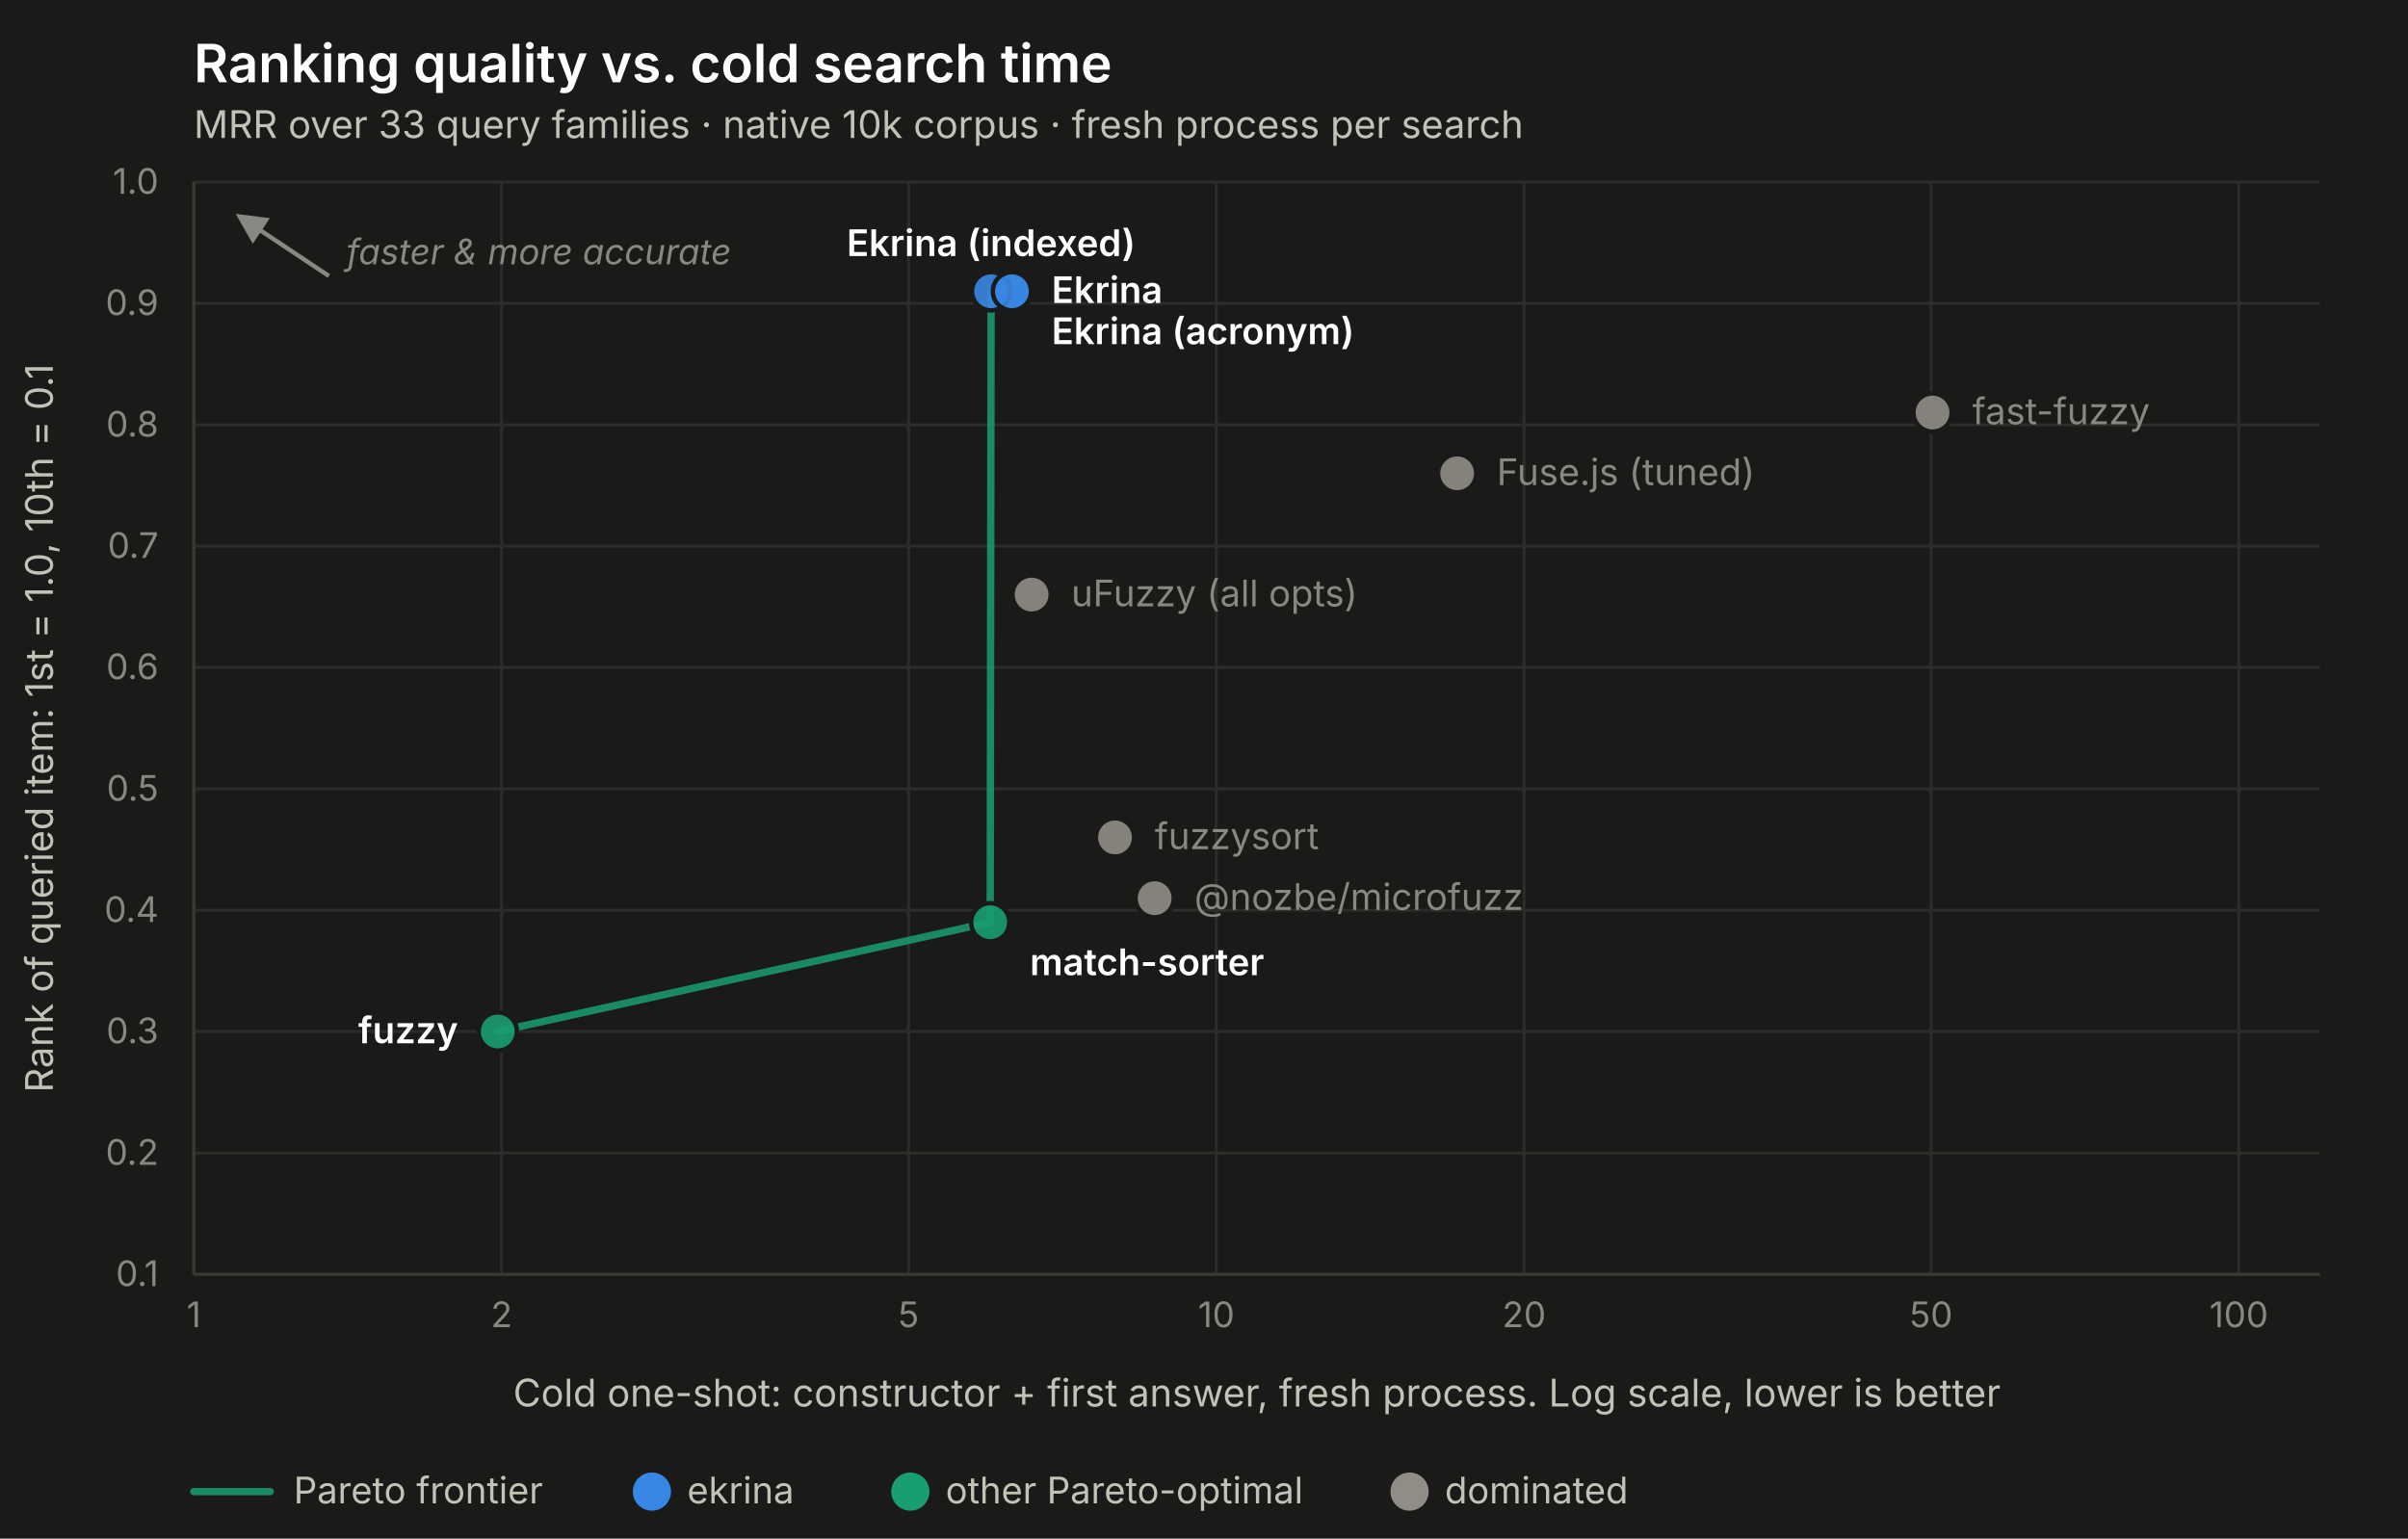
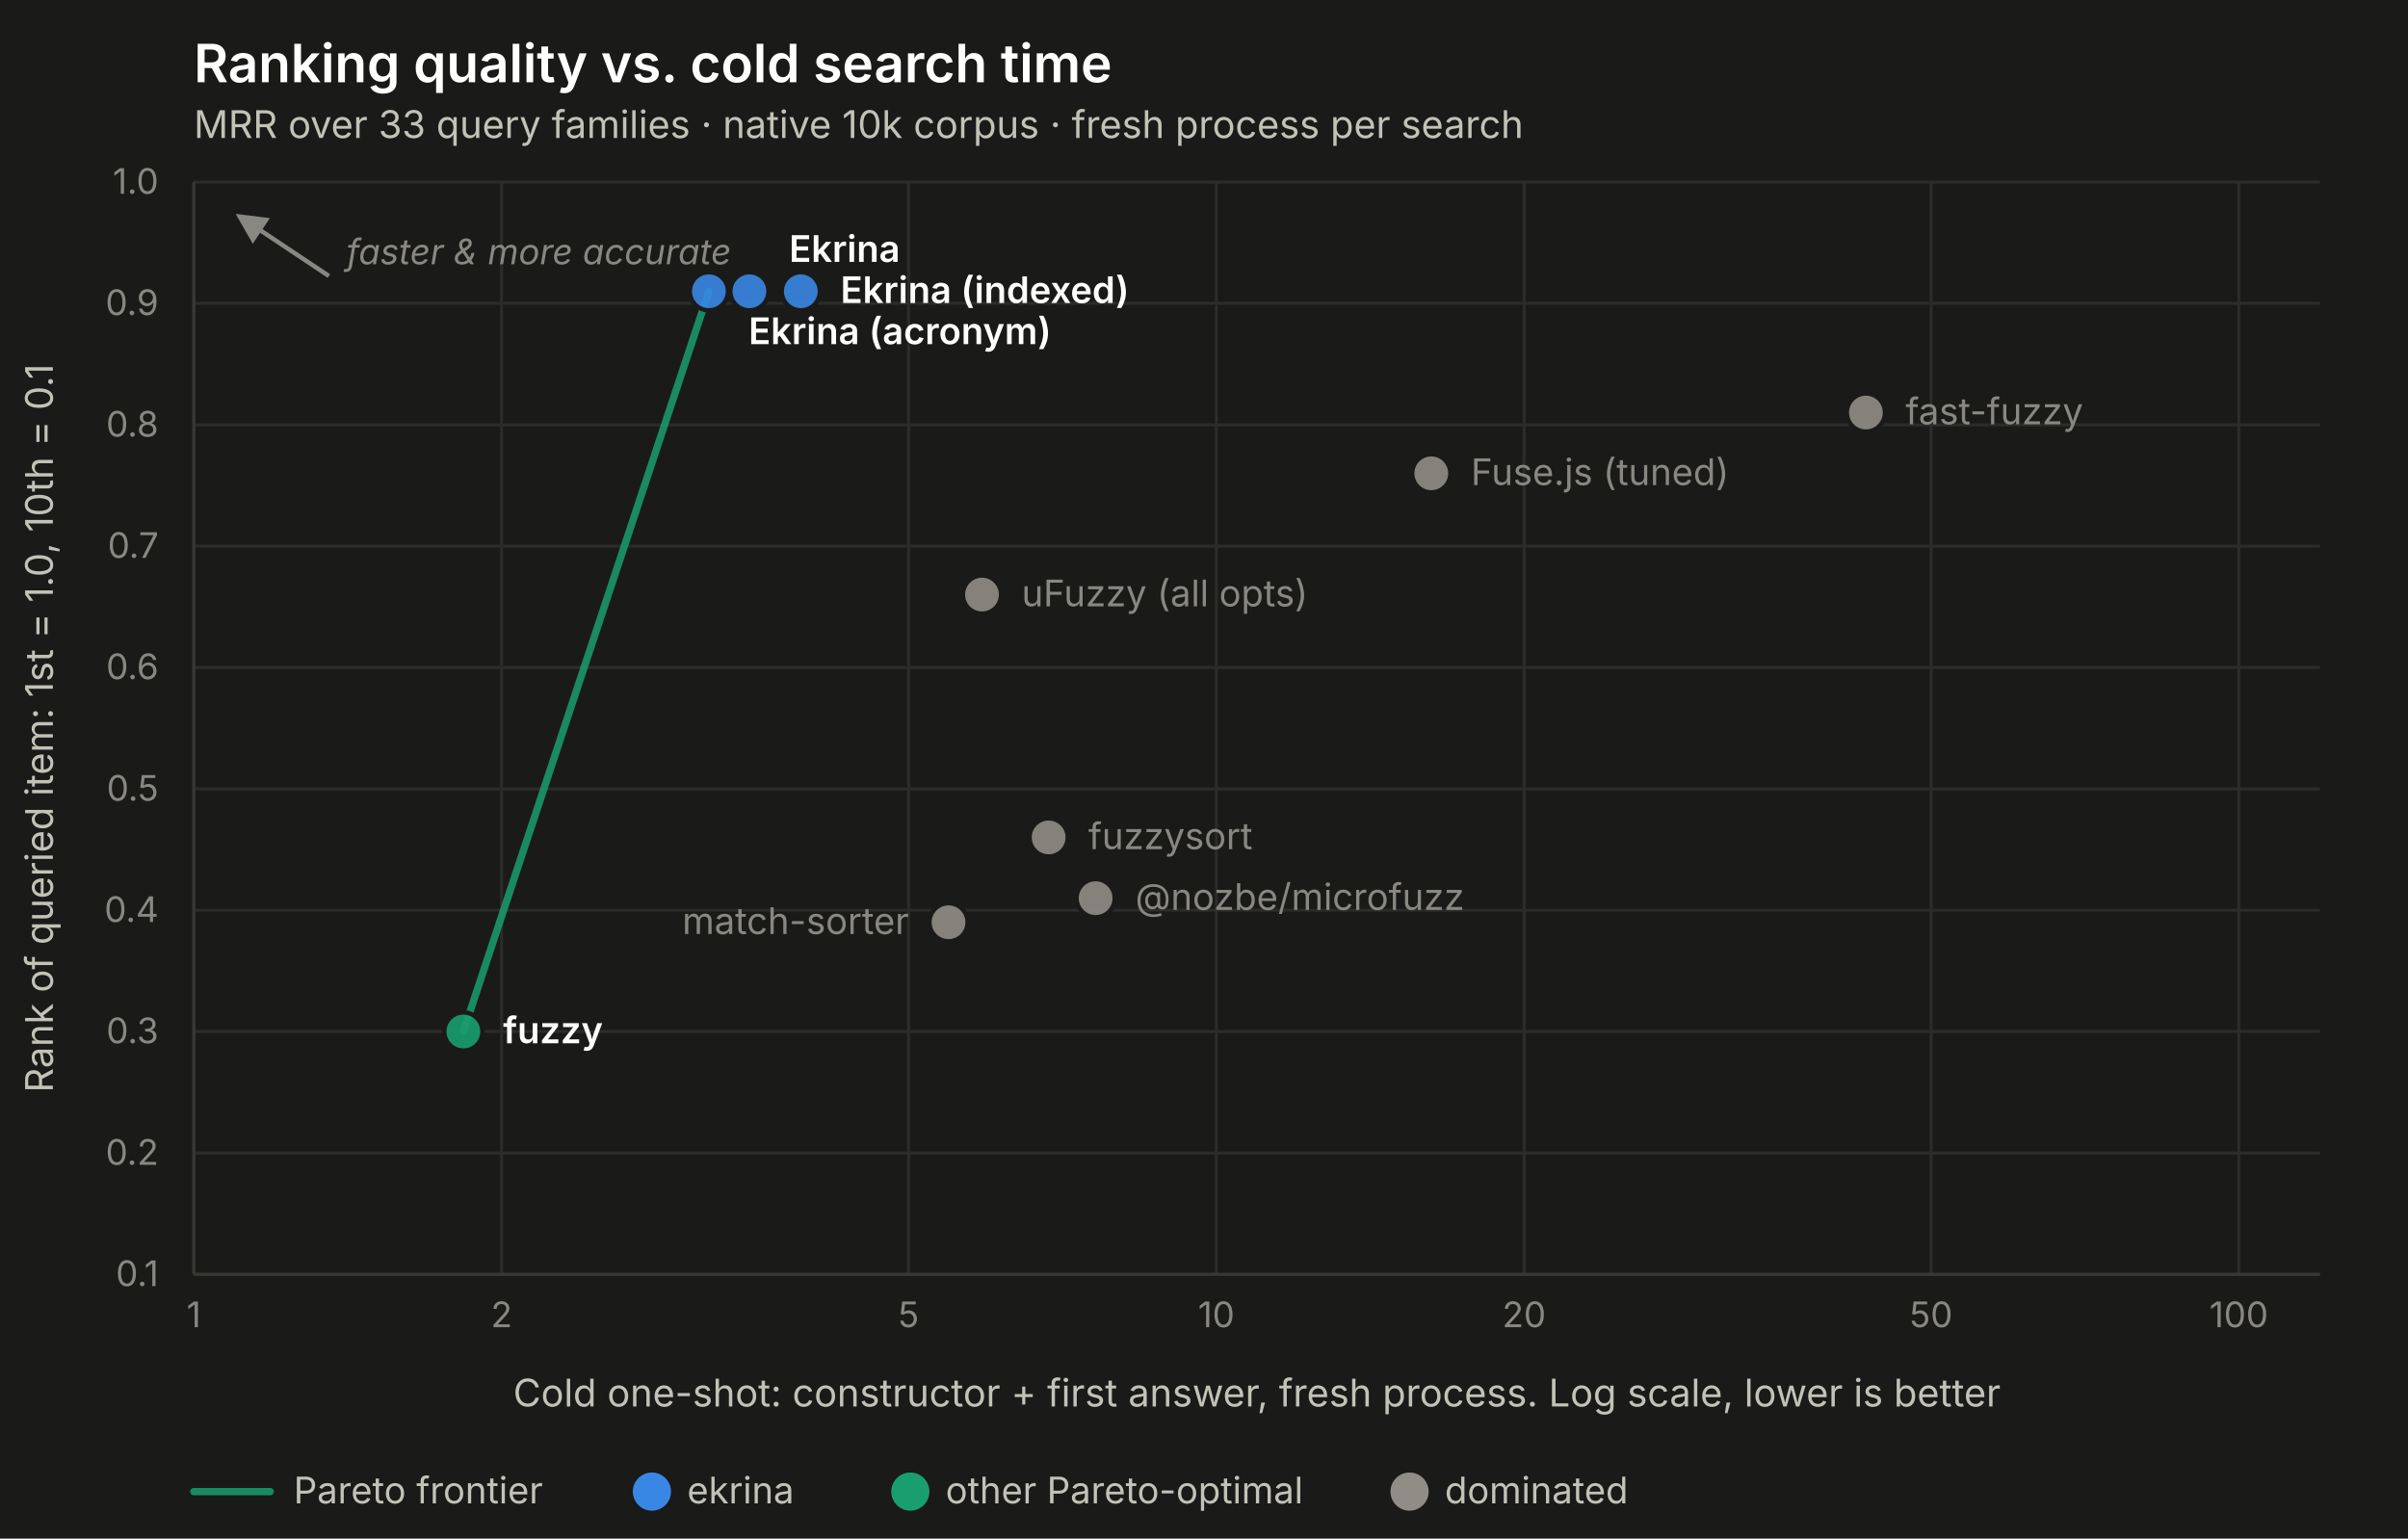
<svg xmlns="http://www.w3.org/2000/svg" viewBox="0 0 820 524" font-family="system-ui, -apple-system, 'Segoe UI', sans-serif" role="img" aria-labelledby="pareto-total-title pareto-total-desc">
  <defs>
    <marker id="arrow" viewBox="0 0 10 10" refX="8" refY="5" markerWidth="7" markerHeight="7" orient="auto-start-reverse">
      <path d="M0 0 L10 5 L0 10 z" fill="#898781" />
    </marker>
  </defs>
  <rect x="0" y="0" width="820" height="524" fill="#1a1a19" />
  <text x="66" y="28" fill="#ffffff" font-size="18" font-weight="600">Ranking quality vs. cold search time</text>
  <text x="66" y="47" fill="#c3c2b7" font-size="13">MRR over 33 query families · native 10k corpus · fresh process per search</text>
  <g>
    <line x1="66" y1="62" x2="66" y2="434" stroke="#2c2c2a" />
    <line x1="170.8" y1="62" x2="170.8" y2="434" stroke="#2c2c2a" />
    <line x1="309.4" y1="62" x2="309.4" y2="434" stroke="#2c2c2a" />
    <line x1="414.2" y1="62" x2="414.2" y2="434" stroke="#2c2c2a" />
    <line x1="519" y1="62" x2="519" y2="434" stroke="#2c2c2a" />
    <line x1="657.6" y1="62" x2="657.6" y2="434" stroke="#2c2c2a" />
    <line x1="762.4" y1="62" x2="762.4" y2="434" stroke="#2c2c2a" />
    <line x1="66" y1="434" x2="790" y2="434" stroke="#2c2c2a" />
    <line x1="66" y1="392.7" x2="790" y2="392.7" stroke="#2c2c2a" />
    <line x1="66" y1="351.3" x2="790" y2="351.3" stroke="#2c2c2a" />
    <line x1="66" y1="310" x2="790" y2="310" stroke="#2c2c2a" />
    <line x1="66" y1="268.7" x2="790" y2="268.7" stroke="#2c2c2a" />
    <line x1="66" y1="227.3" x2="790" y2="227.3" stroke="#2c2c2a" />
    <line x1="66" y1="186" x2="790" y2="186" stroke="#2c2c2a" />
    <line x1="66" y1="144.7" x2="790" y2="144.7" stroke="#2c2c2a" />
    <line x1="66" y1="103.3" x2="790" y2="103.3" stroke="#2c2c2a" />
    <line x1="66" y1="62" x2="790" y2="62" stroke="#2c2c2a" />
  </g>
  <line x1="66" y1="434" x2="790" y2="434" stroke="#383835" />
  <line x1="66" y1="62" x2="66" y2="434" stroke="#383835" />
  <g>
    <text x="66" y="452" text-anchor="middle" fill="#898781" font-size="12" font-variant-numeric="tabular-nums">1</text>
    <text x="170.8" y="452" text-anchor="middle" fill="#898781" font-size="12" font-variant-numeric="tabular-nums">2</text>
    <text x="309.4" y="452" text-anchor="middle" fill="#898781" font-size="12" font-variant-numeric="tabular-nums">5</text>
    <text x="414.2" y="452" text-anchor="middle" fill="#898781" font-size="12" font-variant-numeric="tabular-nums">10</text>
    <text x="519" y="452" text-anchor="middle" fill="#898781" font-size="12" font-variant-numeric="tabular-nums">20</text>
    <text x="657.6" y="452" text-anchor="middle" fill="#898781" font-size="12" font-variant-numeric="tabular-nums">50</text>
    <text x="762.4" y="452" text-anchor="middle" fill="#898781" font-size="12" font-variant-numeric="tabular-nums">100</text>
  </g>
  <g>
    <text x="54" y="438" text-anchor="end" fill="#898781" font-size="12" font-variant-numeric="tabular-nums">0.1</text>
    <text x="54" y="396.7" text-anchor="end" fill="#898781" font-size="12" font-variant-numeric="tabular-nums">0.2</text>
    <text x="54" y="355.3" text-anchor="end" fill="#898781" font-size="12" font-variant-numeric="tabular-nums">0.3</text>
    <text x="54" y="314" text-anchor="end" fill="#898781" font-size="12" font-variant-numeric="tabular-nums">0.4</text>
    <text x="54" y="272.7" text-anchor="end" fill="#898781" font-size="12" font-variant-numeric="tabular-nums">0.5</text>
    <text x="54" y="231.3" text-anchor="end" fill="#898781" font-size="12" font-variant-numeric="tabular-nums">0.6</text>
    <text x="54" y="190" text-anchor="end" fill="#898781" font-size="12" font-variant-numeric="tabular-nums">0.7</text>
    <text x="54" y="148.7" text-anchor="end" fill="#898781" font-size="12" font-variant-numeric="tabular-nums">0.8</text>
    <text x="54" y="107.3" text-anchor="end" fill="#898781" font-size="12" font-variant-numeric="tabular-nums">0.9</text>
    <text x="54" y="66" text-anchor="end" fill="#898781" font-size="12" font-variant-numeric="tabular-nums">1.0</text>
  </g>
  <text x="428" y="479" text-anchor="middle" fill="#c3c2b7" font-size="13">Cold one-shot: constructor + first answer, fresh process. Log scale, lower is better</text>
  <text transform="translate(18,248) rotate(-90)" text-anchor="middle" fill="#c3c2b7" font-size="13">Rank of queried item: 1st = 1.0, 10th = 0.1</text>
-   <path d="M169.5 351.3 L337.2 314.1 L337.5 99.2" fill="none" stroke="#199e70" stroke-width="2.5" stroke-linejoin="round" stroke-linecap="round" opacity="0.85" />
+   <path d="M157.8 351.3 L241.4 99.2" fill="none" stroke="#199e70" stroke-width="2.5" stroke-linejoin="round" stroke-linecap="round" opacity="0.85" />
  <g transform="translate(78,70)">
    <line x1="34" y1="24" x2="4" y2="4" stroke="#898781" stroke-width="1.5" marker-end="url(#arrow)" />
    <text x="40" y="20" fill="#898781" font-size="12" font-style="italic">faster &amp; more accurate</text>
  </g>
  <g>
-     <circle cx="344.6" cy="99.2" r="6.5" fill="#3987e5" fill-opacity="0.9" stroke="#1a1a19" stroke-width="1.5" />
-     <circle cx="337.5" cy="99.2" r="6.5" fill="#3987e5" fill-opacity="0.9" stroke="#1a1a19" stroke-width="1.5" />
-     <circle cx="344.6" cy="99.2" r="6.5" fill="#3987e5" fill-opacity="0.9" stroke="#1a1a19" stroke-width="1.5" />
-     <circle cx="658.1" cy="140.5" r="6.5" fill="#8f8d86" fill-opacity="0.9" stroke="#1a1a19" stroke-width="1.5" />
-     <circle cx="496.2" cy="161.2" r="6.5" fill="#8f8d86" fill-opacity="0.9" stroke="#1a1a19" stroke-width="1.5" />
-     <circle cx="351.3" cy="202.5" r="6.5" fill="#8f8d86" fill-opacity="0.9" stroke="#1a1a19" stroke-width="1.5" />
-     <circle cx="379.7" cy="285.2" r="6.5" fill="#8f8d86" fill-opacity="0.9" stroke="#1a1a19" stroke-width="1.5" />
-     <circle cx="393.2" cy="305.9" r="6.5" fill="#8f8d86" fill-opacity="0.9" stroke="#1a1a19" stroke-width="1.5" />
-     <circle cx="337.2" cy="314.1" r="6.5" fill="#199e70" fill-opacity="0.9" stroke="#1a1a19" stroke-width="1.5" />
-     <circle cx="169.5" cy="351.3" r="6.5" fill="#199e70" fill-opacity="0.9" stroke="#1a1a19" stroke-width="1.5" />
+     <circle cx="255.2" cy="99.2" r="6.5" fill="#3987e5" fill-opacity="0.9" stroke="#1a1a19" stroke-width="1.5" />
+     <circle cx="272.7" cy="99.2" r="6.5" fill="#3987e5" fill-opacity="0.9" stroke="#1a1a19" stroke-width="1.5" />
+     <circle cx="241.4" cy="99.2" r="6.5" fill="#3987e5" fill-opacity="0.9" stroke="#1a1a19" stroke-width="1.5" />
+     <circle cx="635.4" cy="140.5" r="6.5" fill="#8f8d86" fill-opacity="0.9" stroke="#1a1a19" stroke-width="1.5" />
+     <circle cx="487.4" cy="161.2" r="6.5" fill="#8f8d86" fill-opacity="0.9" stroke="#1a1a19" stroke-width="1.5" />
+     <circle cx="334.4" cy="202.5" r="6.5" fill="#8f8d86" fill-opacity="0.9" stroke="#1a1a19" stroke-width="1.5" />
+     <circle cx="357.1" cy="285.2" r="6.5" fill="#8f8d86" fill-opacity="0.9" stroke="#1a1a19" stroke-width="1.5" />
+     <circle cx="373.1" cy="305.9" r="6.5" fill="#8f8d86" fill-opacity="0.9" stroke="#1a1a19" stroke-width="1.5" />
+     <circle cx="323" cy="314.1" r="6.5" fill="#8f8d86" fill-opacity="0.9" stroke="#1a1a19" stroke-width="1.5" />
+     <circle cx="157.8" cy="351.3" r="6.5" fill="#199e70" fill-opacity="0.9" stroke="#1a1a19" stroke-width="1.5" />
  </g>
  <g>
-     <text x="358.1" y="103.2" text-anchor="start" fill="#ffffff" font-size="12.5" font-weight="600">Ekrina</text>
-     <text x="337.5" y="87.2" text-anchor="middle" fill="#ffffff" font-size="12.5" font-weight="600">Ekrina (indexed)</text>
-     <text x="358.1" y="117.2" text-anchor="start" fill="#ffffff" font-size="12.5" font-weight="600">Ekrina (acronym)</text>
-     <text x="350.7" y="332.1" text-anchor="start" fill="#ffffff" font-size="12.5" font-weight="600">match-sorter</text>
-     <text x="156" y="355.3" text-anchor="end" fill="#ffffff" font-size="12.5" font-weight="600">fuzzy</text>
-     <text x="671.6" y="144.5" text-anchor="start" fill="#898781" font-size="12.5">fast-fuzzy</text>
-     <text x="509.7" y="165.2" text-anchor="start" fill="#898781" font-size="12.5">Fuse.js (tuned)</text>
-     <text x="364.8" y="206.5" text-anchor="start" fill="#898781" font-size="12.5">uFuzzy (all opts)</text>
-     <text x="393.2" y="289.2" text-anchor="start" fill="#898781" font-size="12.5">fuzzysort</text>
-     <text x="406.7" y="309.9" text-anchor="start" fill="#898781" font-size="12.5">@nozbe/microfuzz</text>
+     <text x="268.7" y="89.2" text-anchor="start" fill="#ffffff" font-size="12.5" font-weight="600">Ekrina</text>
+     <text x="286.2" y="103.2" text-anchor="start" fill="#ffffff" font-size="12.5" font-weight="600">Ekrina (indexed)</text>
+     <text x="254.9" y="117.2" text-anchor="start" fill="#ffffff" font-size="12.5" font-weight="600">Ekrina (acronym)</text>
+     <text x="171.3" y="355.3" text-anchor="start" fill="#ffffff" font-size="12.5" font-weight="600">fuzzy</text>
+     <text x="648.9" y="144.5" text-anchor="start" fill="#898781" font-size="12.5">fast-fuzzy</text>
+     <text x="500.9" y="165.2" text-anchor="start" fill="#898781" font-size="12.5">Fuse.js (tuned)</text>
+     <text x="347.9" y="206.5" text-anchor="start" fill="#898781" font-size="12.5">uFuzzy (all opts)</text>
+     <text x="370.6" y="289.2" text-anchor="start" fill="#898781" font-size="12.5">fuzzysort</text>
+     <text x="386.6" y="309.9" text-anchor="start" fill="#898781" font-size="12.5">@nozbe/microfuzz</text>
+     <text x="309.5" y="318.1" text-anchor="end" fill="#898781" font-size="12.5">match-sorter</text>
  </g>
  <g>
    <line x1="66" y1="508" x2="92" y2="508" stroke="#199e70" stroke-width="2.5" stroke-linecap="round" opacity="0.85" />
    <text x="100" y="512" fill="#c3c2b7" font-size="12.5">Pareto frontier</text>
    <circle cx="222" cy="508" r="6.5" fill="#3987e5" />
    <text x="234" y="512" fill="#c3c2b7" font-size="12.5">ekrina</text>
    <circle cx="310" cy="508" r="6.5" fill="#199e70" />
    <text x="322" y="512" fill="#c3c2b7" font-size="12.5">other Pareto-optimal</text>
    <circle cx="480" cy="508" r="6.5" fill="#8f8d86" />
    <text x="492" y="512" fill="#c3c2b7" font-size="12.5">dominated</text>
  </g>
</svg>
